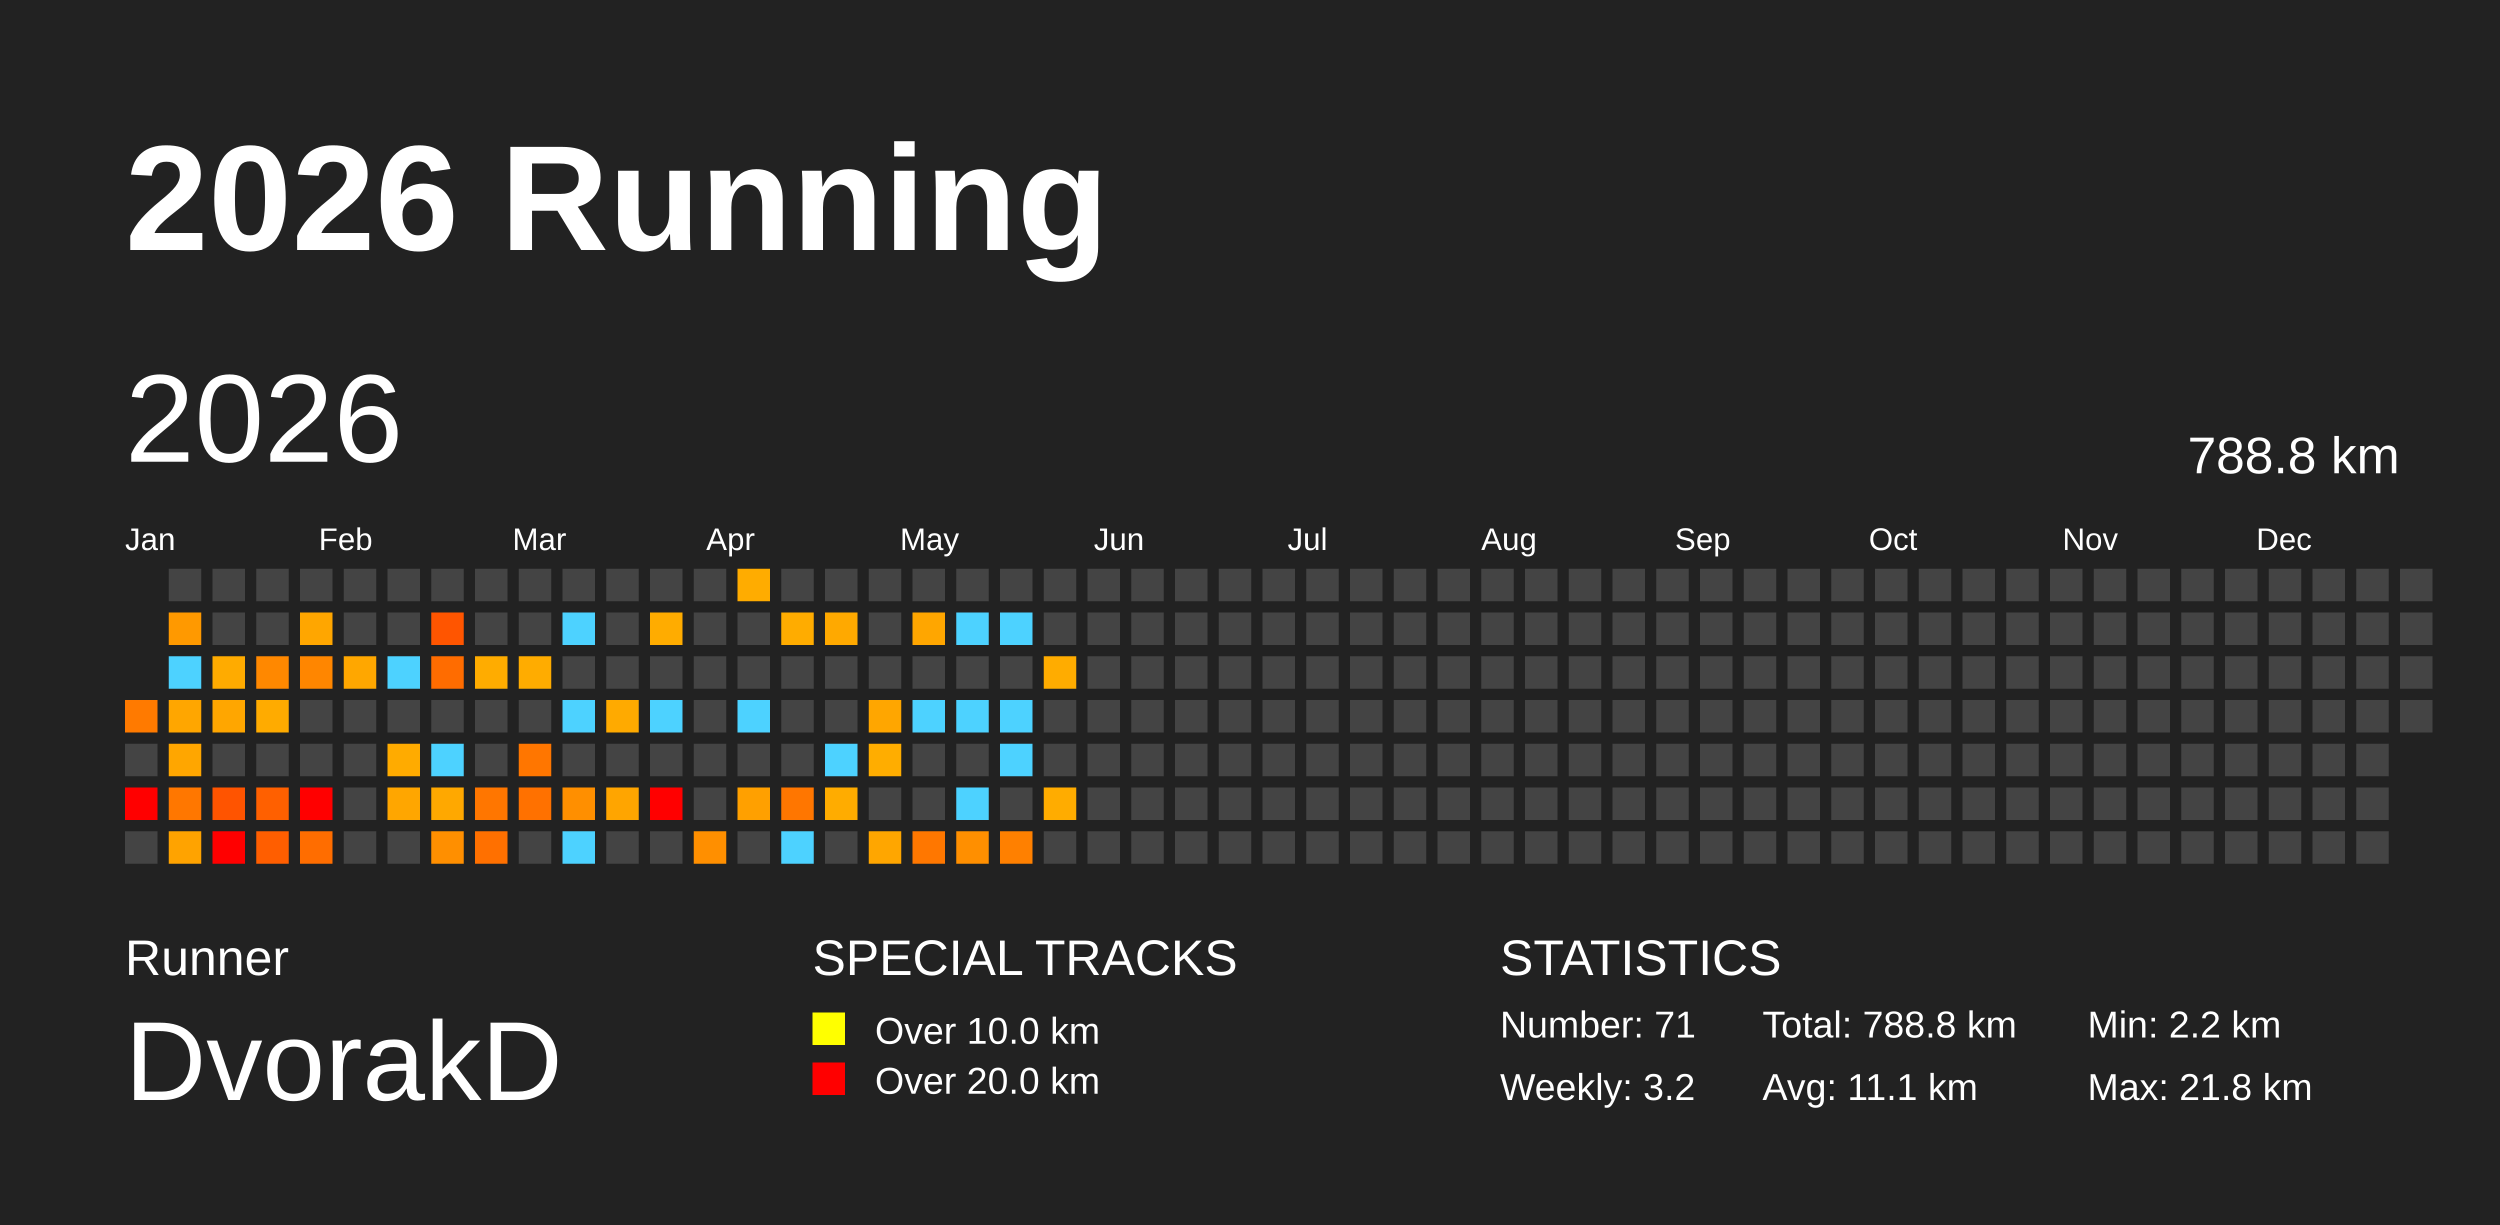
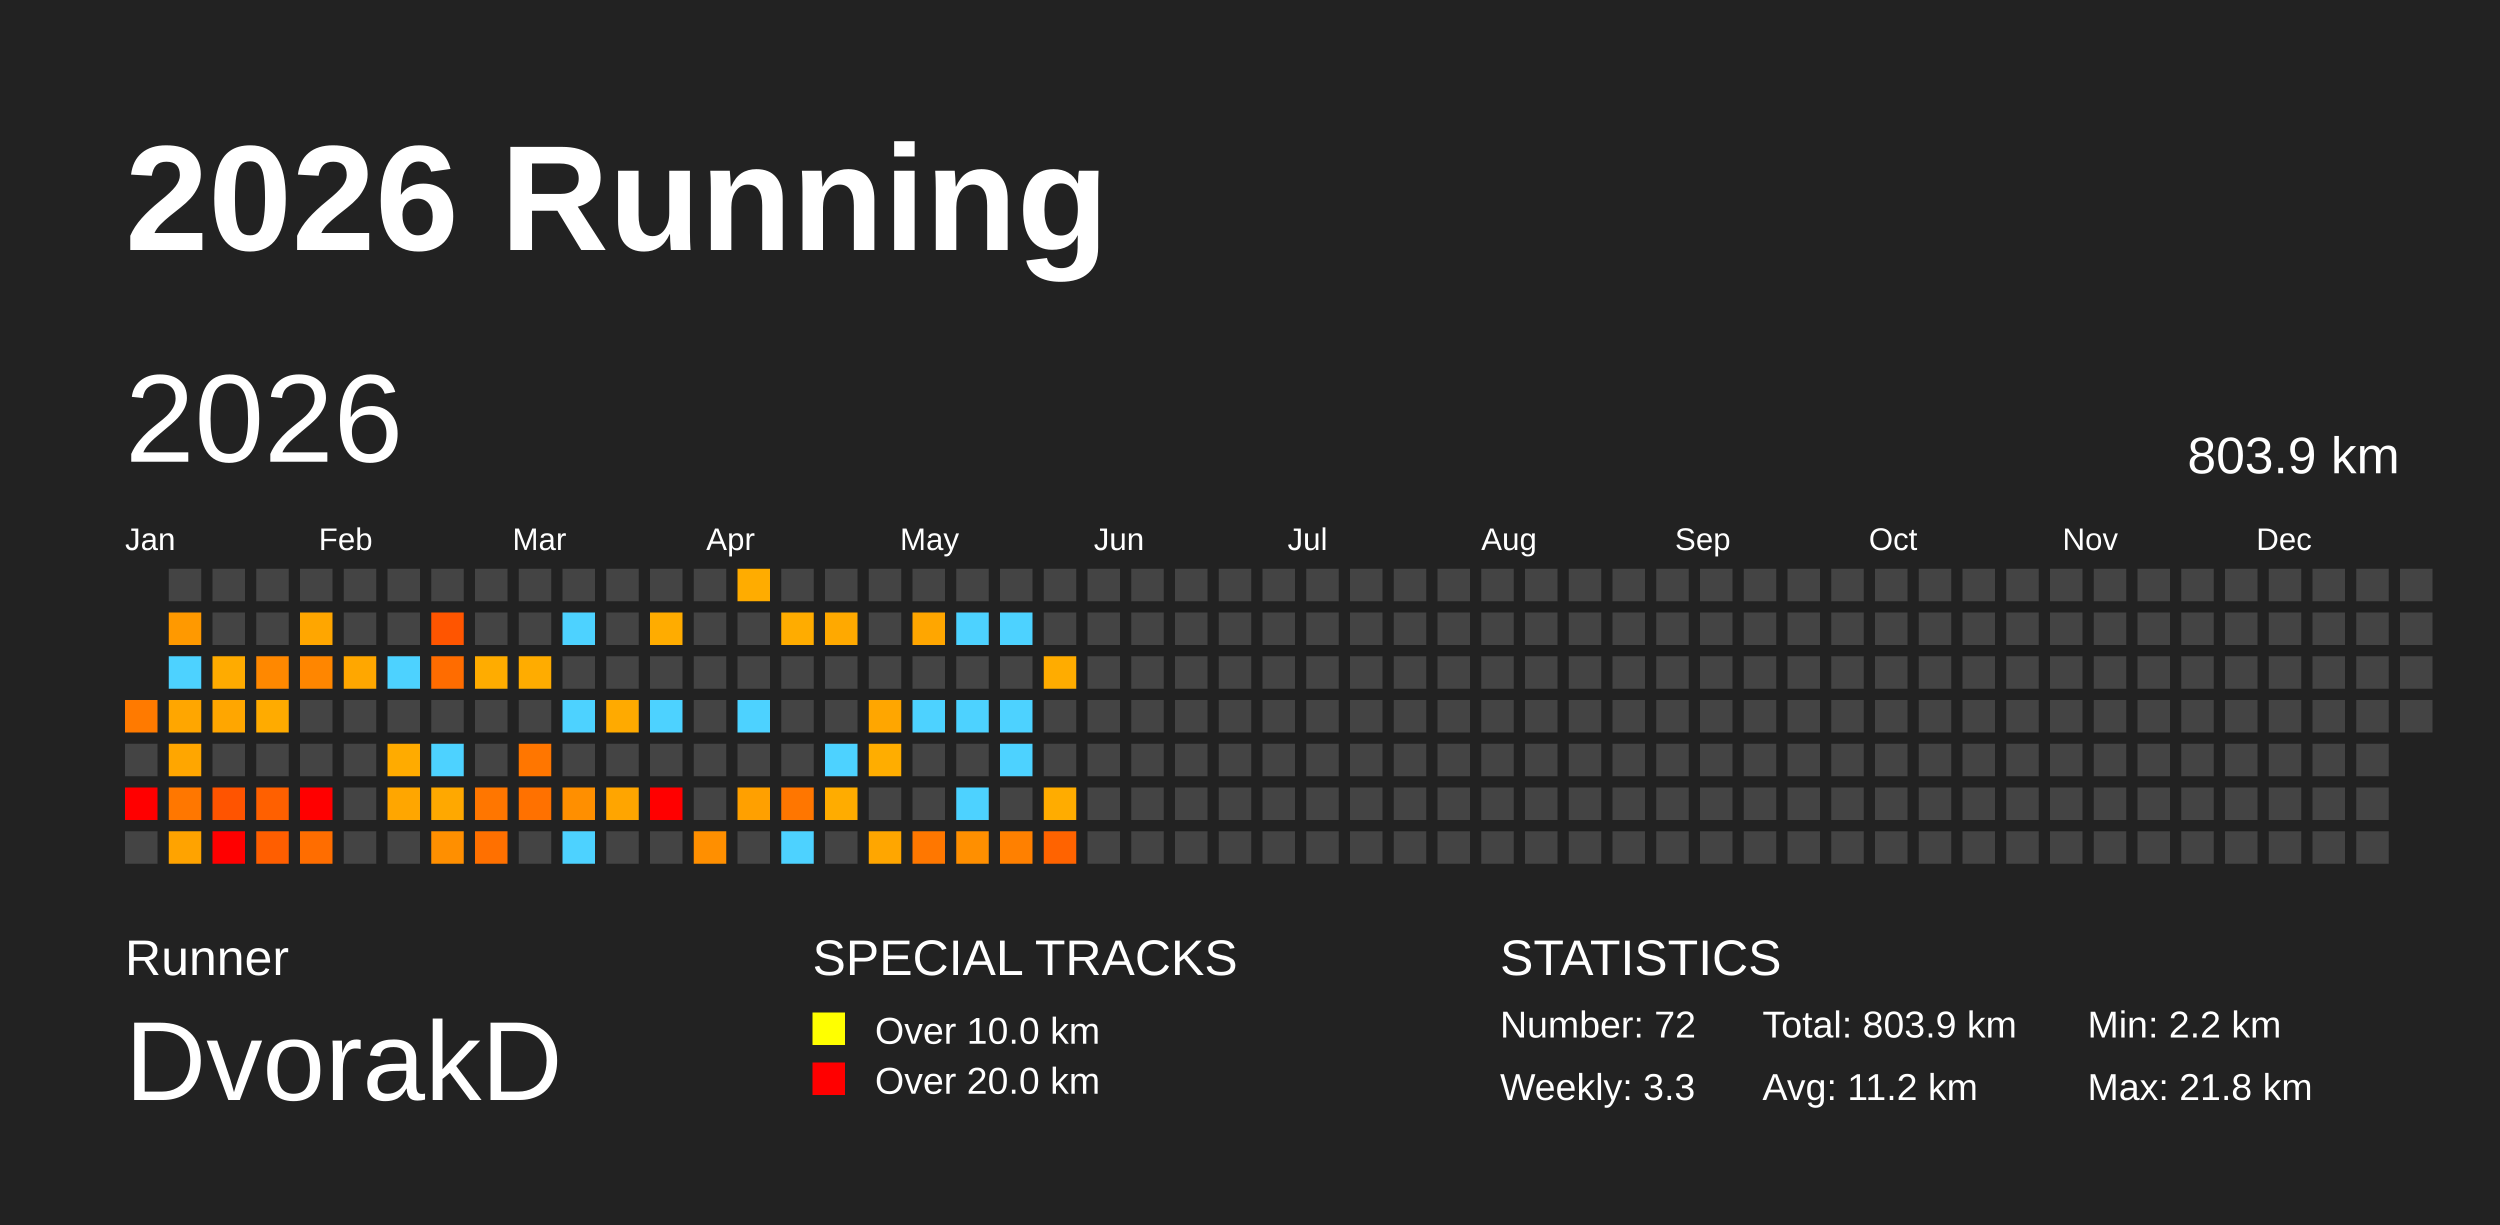
<svg xmlns="http://www.w3.org/2000/svg" baseProfile="full" height="98mm" version="1.1" viewBox="0,0,200,98" width="200mm">
  <defs />
  <rect fill="#222222" height="98" width="200" x="0" y="0" />
  <text fill="#FFFFFF" style="font-size:12px; font-family:Arial; font-weight:bold;" x="10" y="20">2026 Running</text>
  <text fill="#FFFFFF" style="font-size:4px; font-family:Arial" x="10" y="78">Runner</text>
  <text fill="#FFFFFF" style="font-size:9px; font-family:Arial" x="10" y="88">DvorakD</text>
  <text fill="#FFFFFF" style="font-size:4px; font-family:Arial" x="65" y="78">SPECIAL TRACKS</text>
  <rect fill="yellow" height="2.6" width="2.6" x="65" y="81" />
  <text fill="#FFFFFF" style="font-size:3px; font-family:Arial" x="70" y="83.5">Over 10.0 km</text>
  <rect fill="red" height="2.6" width="2.6" x="65" y="85" />
  <text fill="#FFFFFF" style="font-size:3px; font-family:Arial" x="70" y="87.5">Over 20.0 km</text>
  <text fill="#FFFFFF" style="font-size:4px; font-family:Arial" x="120" y="78">STATISTICS</text>
-   <text fill="#FFFFFF" style="font-size:3px; font-family:Arial" x="120" y="83">Number: 71</text>
-   <text fill="#FFFFFF" style="font-size:3px; font-family:Arial" x="120" y="88">Weekly: 3.2</text>
-   <text fill="#FFFFFF" style="font-size:3px; font-family:Arial" x="141" y="83">Total: 788.8 km</text>
-   <text fill="#FFFFFF" style="font-size:3px; font-family:Arial" x="141" y="88">Avg: 11.1 km</text>
+   <text fill="#FFFFFF" style="font-size:3px; font-family:Arial" x="120" y="83">Number: 72</text>
+   <text fill="#FFFFFF" style="font-size:3px; font-family:Arial" x="120" y="88">Weekly: 3.3</text>
+   <text fill="#FFFFFF" style="font-size:3px; font-family:Arial" x="141" y="83">Total: 803.9 km</text>
+   <text fill="#FFFFFF" style="font-size:3px; font-family:Arial" x="141" y="88">Avg: 11.2 km</text>
  <text fill="#FFFFFF" style="font-size:3px; font-family:Arial" x="167" y="83">Min: 2.2 km</text>
  <text fill="#FFFFFF" style="font-size:3px; font-family:Arial" x="167" y="88">Max: 21.8 km</text>
  <text dominant-baseline="hanging" fill="#FFFFFF" style="font-size:10.0px; font-family:Arial;" x="10" y="30">2026</text>
-   <text dominant-baseline="hanging" fill="#FFFFFF" style="font-size:4.125px; font-family:Arial;" x="175" y="35">788.8 km</text>
+   <text dominant-baseline="hanging" fill="#FFFFFF" style="font-size:4.125px; font-family:Arial;" x="175" y="35">803.9 km</text>
  <text fill="#FFFFFF" style="font-size:2.5px; font-family:Arial" x="10.0" y="44">Jan</text>
  <text fill="#FFFFFF" style="font-size:2.5px; font-family:Arial" x="25.5" y="44">Feb</text>
  <text fill="#FFFFFF" style="font-size:2.5px; font-family:Arial" x="41.0" y="44">Mar</text>
  <text fill="#FFFFFF" style="font-size:2.5px; font-family:Arial" x="56.5" y="44">Apr</text>
  <text fill="#FFFFFF" style="font-size:2.5px; font-family:Arial" x="72.0" y="44">May</text>
  <text fill="#FFFFFF" style="font-size:2.5px; font-family:Arial" x="87.5" y="44">Jun</text>
  <text fill="#FFFFFF" style="font-size:2.5px; font-family:Arial" x="103.0" y="44">Jul</text>
  <text fill="#FFFFFF" style="font-size:2.5px; font-family:Arial" x="118.5" y="44">Aug</text>
  <text fill="#FFFFFF" style="font-size:2.5px; font-family:Arial" x="134.0" y="44">Sep</text>
  <text fill="#FFFFFF" style="font-size:2.5px; font-family:Arial" x="149.5" y="44">Oct</text>
  <text fill="#FFFFFF" style="font-size:2.5px; font-family:Arial" x="165.0" y="44">Nov</text>
  <text fill="#FFFFFF" style="font-size:2.5px; font-family:Arial" x="180.5" y="44">Dec</text>
  <rect fill="#ff7a00" height="2.6" width="2.6" x="10.0" y="56.0" />
  <rect fill="#444444" height="2.6" width="2.6" x="10.0" y="59.5" />
  <rect fill="red" height="2.6" width="2.6" x="10.0" y="63.0" />
  <rect fill="#444444" height="2.6" width="2.6" x="10.0" y="66.5" />
  <rect fill="#444444" height="2.6" width="2.6" x="13.5" y="45.5" />
  <rect fill="#ff9900" height="2.6" width="2.6" x="13.5" y="49.0" />
  <rect fill="#4dd2ff" height="2.6" width="2.6" x="13.5" y="52.5" />
  <rect fill="#ffa600" height="2.6" width="2.6" x="13.5" y="56.0" />
  <rect fill="#ffa600" height="2.6" width="2.6" x="13.5" y="59.5" />
  <rect fill="#ff7700" height="2.6" width="2.6" x="13.5" y="63.0" />
  <rect fill="#ffa300" height="2.6" width="2.6" x="13.5" y="66.5" />
  <rect fill="#444444" height="2.6" width="2.6" x="17.0" y="45.5" />
  <rect fill="#444444" height="2.6" width="2.6" x="17.0" y="49.0" />
  <rect fill="#ffab00" height="2.6" width="2.6" x="17.0" y="52.5" />
  <rect fill="#ffa600" height="2.6" width="2.6" x="17.0" y="56.0" />
  <rect fill="#444444" height="2.6" width="2.6" x="17.0" y="59.5" />
  <rect fill="#ff5400" height="2.6" width="2.6" x="17.0" y="63.0" />
  <rect fill="red" height="2.6" width="2.6" x="17.0" y="66.5" />
  <rect fill="#444444" height="2.6" width="2.6" x="20.5" y="45.5" />
  <rect fill="#444444" height="2.6" width="2.6" x="20.5" y="49.0" />
  <rect fill="#ff8800" height="2.6" width="2.6" x="20.5" y="52.5" />
  <rect fill="#ffab00" height="2.6" width="2.6" x="20.5" y="56.0" />
  <rect fill="#444444" height="2.6" width="2.6" x="20.5" y="59.5" />
  <rect fill="#ff6000" height="2.6" width="2.6" x="20.5" y="63.0" />
  <rect fill="#ff5e00" height="2.6" width="2.6" x="20.5" y="66.5" />
  <rect fill="#444444" height="2.6" width="2.6" x="24.0" y="45.5" />
  <rect fill="#ffa600" height="2.6" width="2.6" x="24.0" y="49.0" />
  <rect fill="#ff8600" height="2.6" width="2.6" x="24.0" y="52.5" />
  <rect fill="#444444" height="2.6" width="2.6" x="24.0" y="56.0" />
  <rect fill="#444444" height="2.6" width="2.6" x="24.0" y="59.5" />
  <rect fill="red" height="2.6" width="2.6" x="24.0" y="63.0" />
  <rect fill="#ff6d00" height="2.6" width="2.6" x="24.0" y="66.5" />
  <rect fill="#444444" height="2.6" width="2.6" x="27.5" y="45.5" />
  <rect fill="#444444" height="2.6" width="2.6" x="27.5" y="49.0" />
  <rect fill="#ffa700" height="2.6" width="2.6" x="27.5" y="52.5" />
  <rect fill="#444444" height="2.6" width="2.6" x="27.5" y="56.0" />
  <rect fill="#444444" height="2.6" width="2.6" x="27.5" y="59.5" />
  <rect fill="#444444" height="2.6" width="2.6" x="27.5" y="63.0" />
  <rect fill="#444444" height="2.6" width="2.6" x="27.5" y="66.5" />
  <rect fill="#444444" height="2.6" width="2.6" x="31.0" y="45.5" />
  <rect fill="#444444" height="2.6" width="2.6" x="31.0" y="49.0" />
  <rect fill="#4dd2ff" height="2.6" width="2.6" x="31.0" y="52.5" />
  <rect fill="#444444" height="2.6" width="2.6" x="31.0" y="56.0" />
  <rect fill="#ffab00" height="2.6" width="2.6" x="31.0" y="59.5" />
  <rect fill="#ffa600" height="2.6" width="2.6" x="31.0" y="63.0" />
  <rect fill="#444444" height="2.6" width="2.6" x="31.0" y="66.5" />
  <rect fill="#444444" height="2.6" width="2.6" x="34.5" y="45.5" />
  <rect fill="#ff5500" height="2.6" width="2.6" x="34.5" y="49.0" />
  <rect fill="#ff6c00" height="2.6" width="2.6" x="34.5" y="52.5" />
  <rect fill="#444444" height="2.6" width="2.6" x="34.5" y="56.0" />
  <rect fill="#4dd2ff" height="2.6" width="2.6" x="34.5" y="59.5" />
  <rect fill="#ffa800" height="2.6" width="2.6" x="34.5" y="63.0" />
  <rect fill="#ff8f00" height="2.6" width="2.6" x="34.5" y="66.5" />
  <rect fill="#444444" height="2.6" width="2.6" x="38.0" y="45.5" />
  <rect fill="#444444" height="2.6" width="2.6" x="38.0" y="49.0" />
  <rect fill="#ffac00" height="2.6" width="2.6" x="38.0" y="52.5" />
  <rect fill="#444444" height="2.6" width="2.6" x="38.0" y="56.0" />
  <rect fill="#444444" height="2.6" width="2.6" x="38.0" y="59.5" />
  <rect fill="#ff7600" height="2.6" width="2.6" x="38.0" y="63.0" />
  <rect fill="#ff7000" height="2.6" width="2.6" x="38.0" y="66.5" />
  <rect fill="#444444" height="2.6" width="2.6" x="41.5" y="45.5" />
  <rect fill="#444444" height="2.6" width="2.6" x="41.5" y="49.0" />
  <rect fill="#ffac00" height="2.6" width="2.6" x="41.5" y="52.5" />
  <rect fill="#444444" height="2.6" width="2.6" x="41.5" y="56.0" />
  <rect fill="#ff7600" height="2.6" width="2.6" x="41.5" y="59.5" />
  <rect fill="#ff7100" height="2.6" width="2.6" x="41.5" y="63.0" />
  <rect fill="#444444" height="2.6" width="2.6" x="41.5" y="66.5" />
  <rect fill="#444444" height="2.6" width="2.6" x="45.0" y="45.5" />
  <rect fill="#4dd2ff" height="2.6" width="2.6" x="45.0" y="49.0" />
  <rect fill="#444444" height="2.6" width="2.6" x="45.0" y="52.5" />
  <rect fill="#4dd2ff" height="2.6" width="2.6" x="45.0" y="56.0" />
  <rect fill="#444444" height="2.6" width="2.6" x="45.0" y="59.5" />
  <rect fill="#ff8f00" height="2.6" width="2.6" x="45.0" y="63.0" />
  <rect fill="#4dd2ff" height="2.6" width="2.6" x="45.0" y="66.5" />
  <rect fill="#444444" height="2.6" width="2.6" x="48.5" y="45.5" />
  <rect fill="#444444" height="2.6" width="2.6" x="48.5" y="49.0" />
  <rect fill="#444444" height="2.6" width="2.6" x="48.5" y="52.5" />
  <rect fill="#ffaa00" height="2.6" width="2.6" x="48.5" y="56.0" />
  <rect fill="#444444" height="2.6" width="2.6" x="48.5" y="59.5" />
  <rect fill="#ffa500" height="2.6" width="2.6" x="48.5" y="63.0" />
  <rect fill="#444444" height="2.6" width="2.6" x="48.5" y="66.5" />
  <rect fill="#444444" height="2.6" width="2.6" x="52.0" y="45.5" />
  <rect fill="#ffac00" height="2.6" width="2.6" x="52.0" y="49.0" />
  <rect fill="#444444" height="2.6" width="2.6" x="52.0" y="52.5" />
  <rect fill="#4dd2ff" height="2.6" width="2.6" x="52.0" y="56.0" />
  <rect fill="#444444" height="2.6" width="2.6" x="52.0" y="59.5" />
  <rect fill="red" height="2.6" width="2.6" x="52.0" y="63.0" />
  <rect fill="#444444" height="2.6" width="2.6" x="52.0" y="66.5" />
  <rect fill="#444444" height="2.6" width="2.6" x="55.5" y="45.5" />
  <rect fill="#444444" height="2.6" width="2.6" x="55.5" y="49.0" />
  <rect fill="#444444" height="2.6" width="2.6" x="55.5" y="52.5" />
  <rect fill="#444444" height="2.6" width="2.6" x="55.5" y="56.0" />
  <rect fill="#444444" height="2.6" width="2.6" x="55.5" y="59.5" />
  <rect fill="#444444" height="2.6" width="2.6" x="55.5" y="63.0" />
  <rect fill="#ff8f00" height="2.6" width="2.6" x="55.5" y="66.5" />
  <rect fill="#ffac00" height="2.6" width="2.6" x="59.0" y="45.5" />
  <rect fill="#444444" height="2.6" width="2.6" x="59.0" y="49.0" />
  <rect fill="#444444" height="2.6" width="2.6" x="59.0" y="52.5" />
  <rect fill="#4dd2ff" height="2.6" width="2.6" x="59.0" y="56.0" />
  <rect fill="#444444" height="2.6" width="2.6" x="59.0" y="59.5" />
  <rect fill="#ffa000" height="2.6" width="2.6" x="59.0" y="63.0" />
  <rect fill="#444444" height="2.6" width="2.6" x="59.0" y="66.5" />
  <rect fill="#444444" height="2.6" width="2.6" x="62.5" y="45.5" />
  <rect fill="#ffac00" height="2.6" width="2.6" x="62.5" y="49.0" />
  <rect fill="#444444" height="2.6" width="2.6" x="62.5" y="52.5" />
  <rect fill="#444444" height="2.6" width="2.6" x="62.5" y="56.0" />
  <rect fill="#444444" height="2.6" width="2.6" x="62.5" y="59.5" />
  <rect fill="#ff7600" height="2.6" width="2.6" x="62.5" y="63.0" />
  <rect fill="#4dd2ff" height="2.6" width="2.6" x="62.5" y="66.5" />
  <rect fill="#444444" height="2.6" width="2.6" x="66.0" y="45.5" />
  <rect fill="#ffa900" height="2.6" width="2.6" x="66.0" y="49.0" />
  <rect fill="#444444" height="2.6" width="2.6" x="66.0" y="52.5" />
  <rect fill="#444444" height="2.6" width="2.6" x="66.0" y="56.0" />
  <rect fill="#4dd2ff" height="2.6" width="2.6" x="66.0" y="59.5" />
  <rect fill="#ffac00" height="2.6" width="2.6" x="66.0" y="63.0" />
  <rect fill="#444444" height="2.6" width="2.6" x="66.0" y="66.5" />
  <rect fill="#444444" height="2.6" width="2.6" x="69.5" y="45.5" />
  <rect fill="#444444" height="2.6" width="2.6" x="69.5" y="49.0" />
  <rect fill="#444444" height="2.6" width="2.6" x="69.5" y="52.5" />
  <rect fill="#ffa600" height="2.6" width="2.6" x="69.5" y="56.0" />
  <rect fill="#ffad00" height="2.6" width="2.6" x="69.5" y="59.5" />
  <rect fill="#444444" height="2.6" width="2.6" x="69.5" y="63.0" />
  <rect fill="#ffa600" height="2.6" width="2.6" x="69.5" y="66.5" />
  <rect fill="#444444" height="2.6" width="2.6" x="73.0" y="45.5" />
  <rect fill="#ffa600" height="2.6" width="2.6" x="73.0" y="49.0" />
  <rect fill="#444444" height="2.6" width="2.6" x="73.0" y="52.5" />
  <rect fill="#4dd2ff" height="2.6" width="2.6" x="73.0" y="56.0" />
  <rect fill="#444444" height="2.6" width="2.6" x="73.0" y="59.5" />
  <rect fill="#444444" height="2.6" width="2.6" x="73.0" y="63.0" />
  <rect fill="#ff7700" height="2.6" width="2.6" x="73.0" y="66.5" />
  <rect fill="#444444" height="2.6" width="2.6" x="76.5" y="45.5" />
  <rect fill="#4dd2ff" height="2.6" width="2.6" x="76.5" y="49.0" />
  <rect fill="#444444" height="2.6" width="2.6" x="76.5" y="52.5" />
  <rect fill="#4dd2ff" height="2.6" width="2.6" x="76.5" y="56.0" />
  <rect fill="#444444" height="2.6" width="2.6" x="76.5" y="59.5" />
  <rect fill="#4dd2ff" height="2.6" width="2.6" x="76.5" y="63.0" />
  <rect fill="#ff8f00" height="2.6" width="2.6" x="76.5" y="66.5" />
  <rect fill="#444444" height="2.6" width="2.6" x="80.0" y="45.5" />
  <rect fill="#4dd2ff" height="2.6" width="2.6" x="80.0" y="49.0" />
  <rect fill="#444444" height="2.6" width="2.6" x="80.0" y="52.5" />
  <rect fill="#4dd2ff" height="2.6" width="2.6" x="80.0" y="56.0" />
  <rect fill="#4dd2ff" height="2.6" width="2.6" x="80.0" y="59.5" />
  <rect fill="#444444" height="2.6" width="2.6" x="80.0" y="63.0" />
  <rect fill="#ff8000" height="2.6" width="2.6" x="80.0" y="66.5" />
  <rect fill="#444444" height="2.6" width="2.6" x="83.5" y="45.5" />
  <rect fill="#444444" height="2.6" width="2.6" x="83.5" y="49.0" />
  <rect fill="#ffac00" height="2.6" width="2.6" x="83.5" y="52.5" />
  <rect fill="#444444" height="2.6" width="2.6" x="83.5" y="56.0" />
  <rect fill="#444444" height="2.6" width="2.6" x="83.5" y="59.5" />
  <rect fill="#ffac00" height="2.6" width="2.6" x="83.5" y="63.0" />
-   <rect fill="#444444" height="2.6" width="2.6" x="83.5" y="66.5" />
+   <rect fill="#ff6300" height="2.6" width="2.6" x="83.5" y="66.5" />
  <rect fill="#444444" height="2.6" width="2.6" x="87.0" y="45.5" />
  <rect fill="#444444" height="2.6" width="2.6" x="87.0" y="49.0" />
  <rect fill="#444444" height="2.6" width="2.6" x="87.0" y="52.5" />
  <rect fill="#444444" height="2.6" width="2.6" x="87.0" y="56.0" />
  <rect fill="#444444" height="2.6" width="2.6" x="87.0" y="59.5" />
  <rect fill="#444444" height="2.6" width="2.6" x="87.0" y="63.0" />
  <rect fill="#444444" height="2.6" width="2.6" x="87.0" y="66.5" />
  <rect fill="#444444" height="2.6" width="2.6" x="90.5" y="45.5" />
  <rect fill="#444444" height="2.6" width="2.6" x="90.5" y="49.0" />
  <rect fill="#444444" height="2.6" width="2.6" x="90.5" y="52.5" />
  <rect fill="#444444" height="2.6" width="2.6" x="90.5" y="56.0" />
  <rect fill="#444444" height="2.6" width="2.6" x="90.5" y="59.5" />
  <rect fill="#444444" height="2.6" width="2.6" x="90.5" y="63.0" />
  <rect fill="#444444" height="2.6" width="2.6" x="90.5" y="66.5" />
  <rect fill="#444444" height="2.6" width="2.6" x="94.0" y="45.5" />
  <rect fill="#444444" height="2.6" width="2.6" x="94.0" y="49.0" />
  <rect fill="#444444" height="2.6" width="2.6" x="94.0" y="52.5" />
  <rect fill="#444444" height="2.6" width="2.6" x="94.0" y="56.0" />
  <rect fill="#444444" height="2.6" width="2.6" x="94.0" y="59.5" />
  <rect fill="#444444" height="2.6" width="2.6" x="94.0" y="63.0" />
  <rect fill="#444444" height="2.6" width="2.6" x="94.0" y="66.5" />
  <rect fill="#444444" height="2.6" width="2.6" x="97.5" y="45.5" />
  <rect fill="#444444" height="2.6" width="2.6" x="97.5" y="49.0" />
  <rect fill="#444444" height="2.6" width="2.6" x="97.5" y="52.5" />
  <rect fill="#444444" height="2.6" width="2.6" x="97.5" y="56.0" />
  <rect fill="#444444" height="2.6" width="2.6" x="97.5" y="59.5" />
  <rect fill="#444444" height="2.6" width="2.6" x="97.5" y="63.0" />
  <rect fill="#444444" height="2.6" width="2.6" x="97.5" y="66.5" />
  <rect fill="#444444" height="2.6" width="2.6" x="101.0" y="45.5" />
  <rect fill="#444444" height="2.6" width="2.6" x="101.0" y="49.0" />
  <rect fill="#444444" height="2.6" width="2.6" x="101.0" y="52.5" />
  <rect fill="#444444" height="2.6" width="2.6" x="101.0" y="56.0" />
  <rect fill="#444444" height="2.6" width="2.6" x="101.0" y="59.5" />
  <rect fill="#444444" height="2.6" width="2.6" x="101.0" y="63.0" />
  <rect fill="#444444" height="2.6" width="2.6" x="101.0" y="66.5" />
  <rect fill="#444444" height="2.6" width="2.6" x="104.5" y="45.5" />
  <rect fill="#444444" height="2.6" width="2.6" x="104.5" y="49.0" />
  <rect fill="#444444" height="2.6" width="2.6" x="104.5" y="52.5" />
  <rect fill="#444444" height="2.6" width="2.6" x="104.5" y="56.0" />
  <rect fill="#444444" height="2.6" width="2.6" x="104.5" y="59.5" />
  <rect fill="#444444" height="2.6" width="2.6" x="104.5" y="63.0" />
  <rect fill="#444444" height="2.6" width="2.6" x="104.5" y="66.5" />
  <rect fill="#444444" height="2.6" width="2.6" x="108.0" y="45.5" />
  <rect fill="#444444" height="2.6" width="2.6" x="108.0" y="49.0" />
  <rect fill="#444444" height="2.6" width="2.6" x="108.0" y="52.5" />
  <rect fill="#444444" height="2.6" width="2.6" x="108.0" y="56.0" />
  <rect fill="#444444" height="2.6" width="2.6" x="108.0" y="59.5" />
  <rect fill="#444444" height="2.6" width="2.6" x="108.0" y="63.0" />
  <rect fill="#444444" height="2.6" width="2.6" x="108.0" y="66.5" />
  <rect fill="#444444" height="2.6" width="2.6" x="111.5" y="45.5" />
  <rect fill="#444444" height="2.6" width="2.6" x="111.5" y="49.0" />
  <rect fill="#444444" height="2.6" width="2.6" x="111.5" y="52.5" />
  <rect fill="#444444" height="2.6" width="2.6" x="111.5" y="56.0" />
  <rect fill="#444444" height="2.6" width="2.6" x="111.5" y="59.5" />
  <rect fill="#444444" height="2.6" width="2.6" x="111.5" y="63.0" />
  <rect fill="#444444" height="2.6" width="2.6" x="111.5" y="66.5" />
  <rect fill="#444444" height="2.6" width="2.6" x="115.0" y="45.5" />
  <rect fill="#444444" height="2.6" width="2.6" x="115.0" y="49.0" />
  <rect fill="#444444" height="2.6" width="2.6" x="115.0" y="52.5" />
  <rect fill="#444444" height="2.6" width="2.6" x="115.0" y="56.0" />
  <rect fill="#444444" height="2.6" width="2.6" x="115.0" y="59.5" />
  <rect fill="#444444" height="2.6" width="2.6" x="115.0" y="63.0" />
  <rect fill="#444444" height="2.6" width="2.6" x="115.0" y="66.5" />
  <rect fill="#444444" height="2.6" width="2.6" x="118.5" y="45.5" />
  <rect fill="#444444" height="2.6" width="2.6" x="118.5" y="49.0" />
  <rect fill="#444444" height="2.6" width="2.6" x="118.5" y="52.5" />
  <rect fill="#444444" height="2.6" width="2.6" x="118.5" y="56.0" />
  <rect fill="#444444" height="2.6" width="2.6" x="118.5" y="59.5" />
  <rect fill="#444444" height="2.6" width="2.6" x="118.5" y="63.0" />
  <rect fill="#444444" height="2.6" width="2.6" x="118.5" y="66.5" />
  <rect fill="#444444" height="2.6" width="2.6" x="122.0" y="45.5" />
  <rect fill="#444444" height="2.6" width="2.6" x="122.0" y="49.0" />
  <rect fill="#444444" height="2.6" width="2.6" x="122.0" y="52.5" />
  <rect fill="#444444" height="2.6" width="2.6" x="122.0" y="56.0" />
  <rect fill="#444444" height="2.6" width="2.6" x="122.0" y="59.5" />
  <rect fill="#444444" height="2.6" width="2.6" x="122.0" y="63.0" />
  <rect fill="#444444" height="2.6" width="2.6" x="122.0" y="66.5" />
  <rect fill="#444444" height="2.6" width="2.6" x="125.5" y="45.5" />
  <rect fill="#444444" height="2.6" width="2.6" x="125.5" y="49.0" />
  <rect fill="#444444" height="2.6" width="2.6" x="125.5" y="52.5" />
  <rect fill="#444444" height="2.6" width="2.6" x="125.5" y="56.0" />
  <rect fill="#444444" height="2.6" width="2.6" x="125.5" y="59.5" />
  <rect fill="#444444" height="2.6" width="2.6" x="125.5" y="63.0" />
  <rect fill="#444444" height="2.6" width="2.6" x="125.5" y="66.5" />
  <rect fill="#444444" height="2.6" width="2.6" x="129.0" y="45.5" />
  <rect fill="#444444" height="2.6" width="2.6" x="129.0" y="49.0" />
  <rect fill="#444444" height="2.6" width="2.6" x="129.0" y="52.5" />
  <rect fill="#444444" height="2.6" width="2.6" x="129.0" y="56.0" />
  <rect fill="#444444" height="2.6" width="2.6" x="129.0" y="59.5" />
  <rect fill="#444444" height="2.6" width="2.6" x="129.0" y="63.0" />
  <rect fill="#444444" height="2.6" width="2.6" x="129.0" y="66.5" />
  <rect fill="#444444" height="2.6" width="2.6" x="132.5" y="45.5" />
  <rect fill="#444444" height="2.6" width="2.6" x="132.5" y="49.0" />
  <rect fill="#444444" height="2.6" width="2.6" x="132.5" y="52.5" />
  <rect fill="#444444" height="2.6" width="2.6" x="132.5" y="56.0" />
  <rect fill="#444444" height="2.6" width="2.6" x="132.5" y="59.5" />
  <rect fill="#444444" height="2.6" width="2.6" x="132.5" y="63.0" />
  <rect fill="#444444" height="2.6" width="2.6" x="132.5" y="66.5" />
  <rect fill="#444444" height="2.6" width="2.6" x="136.0" y="45.5" />
  <rect fill="#444444" height="2.6" width="2.6" x="136.0" y="49.0" />
  <rect fill="#444444" height="2.6" width="2.6" x="136.0" y="52.5" />
  <rect fill="#444444" height="2.6" width="2.6" x="136.0" y="56.0" />
  <rect fill="#444444" height="2.6" width="2.6" x="136.0" y="59.5" />
  <rect fill="#444444" height="2.6" width="2.6" x="136.0" y="63.0" />
  <rect fill="#444444" height="2.6" width="2.6" x="136.0" y="66.5" />
  <rect fill="#444444" height="2.6" width="2.6" x="139.5" y="45.5" />
  <rect fill="#444444" height="2.6" width="2.6" x="139.5" y="49.0" />
  <rect fill="#444444" height="2.6" width="2.6" x="139.5" y="52.5" />
  <rect fill="#444444" height="2.6" width="2.6" x="139.5" y="56.0" />
  <rect fill="#444444" height="2.6" width="2.6" x="139.5" y="59.5" />
  <rect fill="#444444" height="2.6" width="2.6" x="139.5" y="63.0" />
  <rect fill="#444444" height="2.6" width="2.6" x="139.5" y="66.5" />
  <rect fill="#444444" height="2.6" width="2.6" x="143.0" y="45.5" />
  <rect fill="#444444" height="2.6" width="2.6" x="143.0" y="49.0" />
  <rect fill="#444444" height="2.6" width="2.6" x="143.0" y="52.5" />
  <rect fill="#444444" height="2.6" width="2.6" x="143.0" y="56.0" />
  <rect fill="#444444" height="2.6" width="2.6" x="143.0" y="59.5" />
  <rect fill="#444444" height="2.6" width="2.6" x="143.0" y="63.0" />
  <rect fill="#444444" height="2.6" width="2.6" x="143.0" y="66.5" />
  <rect fill="#444444" height="2.6" width="2.6" x="146.5" y="45.5" />
  <rect fill="#444444" height="2.6" width="2.6" x="146.5" y="49.0" />
  <rect fill="#444444" height="2.6" width="2.6" x="146.5" y="52.5" />
  <rect fill="#444444" height="2.6" width="2.6" x="146.5" y="56.0" />
  <rect fill="#444444" height="2.6" width="2.6" x="146.5" y="59.5" />
  <rect fill="#444444" height="2.6" width="2.6" x="146.5" y="63.0" />
  <rect fill="#444444" height="2.6" width="2.6" x="146.5" y="66.5" />
  <rect fill="#444444" height="2.6" width="2.6" x="150.0" y="45.5" />
  <rect fill="#444444" height="2.6" width="2.6" x="150.0" y="49.0" />
  <rect fill="#444444" height="2.6" width="2.6" x="150.0" y="52.5" />
  <rect fill="#444444" height="2.6" width="2.6" x="150.0" y="56.0" />
  <rect fill="#444444" height="2.6" width="2.6" x="150.0" y="59.5" />
  <rect fill="#444444" height="2.6" width="2.6" x="150.0" y="63.0" />
  <rect fill="#444444" height="2.6" width="2.6" x="150.0" y="66.5" />
  <rect fill="#444444" height="2.6" width="2.6" x="153.5" y="45.5" />
  <rect fill="#444444" height="2.6" width="2.6" x="153.5" y="49.0" />
  <rect fill="#444444" height="2.6" width="2.6" x="153.5" y="52.5" />
  <rect fill="#444444" height="2.6" width="2.6" x="153.5" y="56.0" />
  <rect fill="#444444" height="2.6" width="2.6" x="153.5" y="59.5" />
  <rect fill="#444444" height="2.6" width="2.6" x="153.5" y="63.0" />
  <rect fill="#444444" height="2.6" width="2.6" x="153.5" y="66.5" />
  <rect fill="#444444" height="2.6" width="2.6" x="157.0" y="45.5" />
  <rect fill="#444444" height="2.6" width="2.6" x="157.0" y="49.0" />
  <rect fill="#444444" height="2.6" width="2.6" x="157.0" y="52.5" />
  <rect fill="#444444" height="2.6" width="2.6" x="157.0" y="56.0" />
  <rect fill="#444444" height="2.6" width="2.6" x="157.0" y="59.5" />
  <rect fill="#444444" height="2.6" width="2.6" x="157.0" y="63.0" />
  <rect fill="#444444" height="2.6" width="2.6" x="157.0" y="66.5" />
  <rect fill="#444444" height="2.6" width="2.6" x="160.5" y="45.5" />
  <rect fill="#444444" height="2.6" width="2.6" x="160.5" y="49.0" />
  <rect fill="#444444" height="2.6" width="2.6" x="160.5" y="52.5" />
  <rect fill="#444444" height="2.6" width="2.6" x="160.5" y="56.0" />
  <rect fill="#444444" height="2.6" width="2.6" x="160.5" y="59.5" />
  <rect fill="#444444" height="2.6" width="2.6" x="160.5" y="63.0" />
  <rect fill="#444444" height="2.6" width="2.6" x="160.5" y="66.5" />
  <rect fill="#444444" height="2.6" width="2.6" x="164.0" y="45.5" />
  <rect fill="#444444" height="2.6" width="2.6" x="164.0" y="49.0" />
  <rect fill="#444444" height="2.6" width="2.6" x="164.0" y="52.5" />
  <rect fill="#444444" height="2.6" width="2.6" x="164.0" y="56.0" />
  <rect fill="#444444" height="2.6" width="2.6" x="164.0" y="59.5" />
  <rect fill="#444444" height="2.6" width="2.6" x="164.0" y="63.0" />
  <rect fill="#444444" height="2.6" width="2.6" x="164.0" y="66.5" />
  <rect fill="#444444" height="2.6" width="2.6" x="167.5" y="45.5" />
  <rect fill="#444444" height="2.6" width="2.6" x="167.5" y="49.0" />
  <rect fill="#444444" height="2.6" width="2.6" x="167.5" y="52.5" />
  <rect fill="#444444" height="2.6" width="2.6" x="167.5" y="56.0" />
  <rect fill="#444444" height="2.6" width="2.6" x="167.5" y="59.5" />
  <rect fill="#444444" height="2.6" width="2.6" x="167.5" y="63.0" />
  <rect fill="#444444" height="2.6" width="2.6" x="167.5" y="66.5" />
  <rect fill="#444444" height="2.6" width="2.6" x="171.0" y="45.5" />
  <rect fill="#444444" height="2.6" width="2.6" x="171.0" y="49.0" />
  <rect fill="#444444" height="2.6" width="2.6" x="171.0" y="52.5" />
  <rect fill="#444444" height="2.6" width="2.6" x="171.0" y="56.0" />
  <rect fill="#444444" height="2.6" width="2.6" x="171.0" y="59.5" />
  <rect fill="#444444" height="2.6" width="2.6" x="171.0" y="63.0" />
  <rect fill="#444444" height="2.6" width="2.6" x="171.0" y="66.5" />
  <rect fill="#444444" height="2.6" width="2.6" x="174.5" y="45.5" />
  <rect fill="#444444" height="2.6" width="2.6" x="174.5" y="49.0" />
  <rect fill="#444444" height="2.6" width="2.6" x="174.5" y="52.5" />
  <rect fill="#444444" height="2.6" width="2.6" x="174.5" y="56.0" />
  <rect fill="#444444" height="2.6" width="2.6" x="174.5" y="59.5" />
  <rect fill="#444444" height="2.6" width="2.6" x="174.5" y="63.0" />
  <rect fill="#444444" height="2.6" width="2.6" x="174.5" y="66.5" />
  <rect fill="#444444" height="2.6" width="2.6" x="178.0" y="45.5" />
  <rect fill="#444444" height="2.6" width="2.6" x="178.0" y="49.0" />
  <rect fill="#444444" height="2.6" width="2.6" x="178.0" y="52.5" />
  <rect fill="#444444" height="2.6" width="2.6" x="178.0" y="56.0" />
  <rect fill="#444444" height="2.6" width="2.6" x="178.0" y="59.5" />
  <rect fill="#444444" height="2.6" width="2.6" x="178.0" y="63.0" />
  <rect fill="#444444" height="2.6" width="2.6" x="178.0" y="66.5" />
  <rect fill="#444444" height="2.6" width="2.6" x="181.5" y="45.5" />
  <rect fill="#444444" height="2.6" width="2.6" x="181.5" y="49.0" />
  <rect fill="#444444" height="2.6" width="2.6" x="181.5" y="52.5" />
  <rect fill="#444444" height="2.6" width="2.6" x="181.5" y="56.0" />
  <rect fill="#444444" height="2.6" width="2.6" x="181.5" y="59.5" />
  <rect fill="#444444" height="2.6" width="2.6" x="181.5" y="63.0" />
  <rect fill="#444444" height="2.6" width="2.6" x="181.5" y="66.5" />
  <rect fill="#444444" height="2.6" width="2.6" x="185.0" y="45.5" />
  <rect fill="#444444" height="2.6" width="2.6" x="185.0" y="49.0" />
  <rect fill="#444444" height="2.6" width="2.6" x="185.0" y="52.5" />
  <rect fill="#444444" height="2.6" width="2.6" x="185.0" y="56.0" />
  <rect fill="#444444" height="2.6" width="2.6" x="185.0" y="59.5" />
  <rect fill="#444444" height="2.6" width="2.6" x="185.0" y="63.0" />
  <rect fill="#444444" height="2.6" width="2.6" x="185.0" y="66.5" />
  <rect fill="#444444" height="2.6" width="2.6" x="188.5" y="45.5" />
  <rect fill="#444444" height="2.6" width="2.6" x="188.5" y="49.0" />
  <rect fill="#444444" height="2.6" width="2.6" x="188.5" y="52.5" />
  <rect fill="#444444" height="2.6" width="2.6" x="188.5" y="56.0" />
  <rect fill="#444444" height="2.6" width="2.6" x="188.5" y="59.5" />
  <rect fill="#444444" height="2.6" width="2.6" x="188.5" y="63.0" />
  <rect fill="#444444" height="2.6" width="2.6" x="188.5" y="66.5" />
  <rect fill="#444444" height="2.6" width="2.6" x="192.0" y="45.5" />
  <rect fill="#444444" height="2.6" width="2.6" x="192.0" y="49.0" />
  <rect fill="#444444" height="2.6" width="2.6" x="192.0" y="52.5" />
  <rect fill="#444444" height="2.6" width="2.6" x="192.0" y="56.0" />
</svg>
